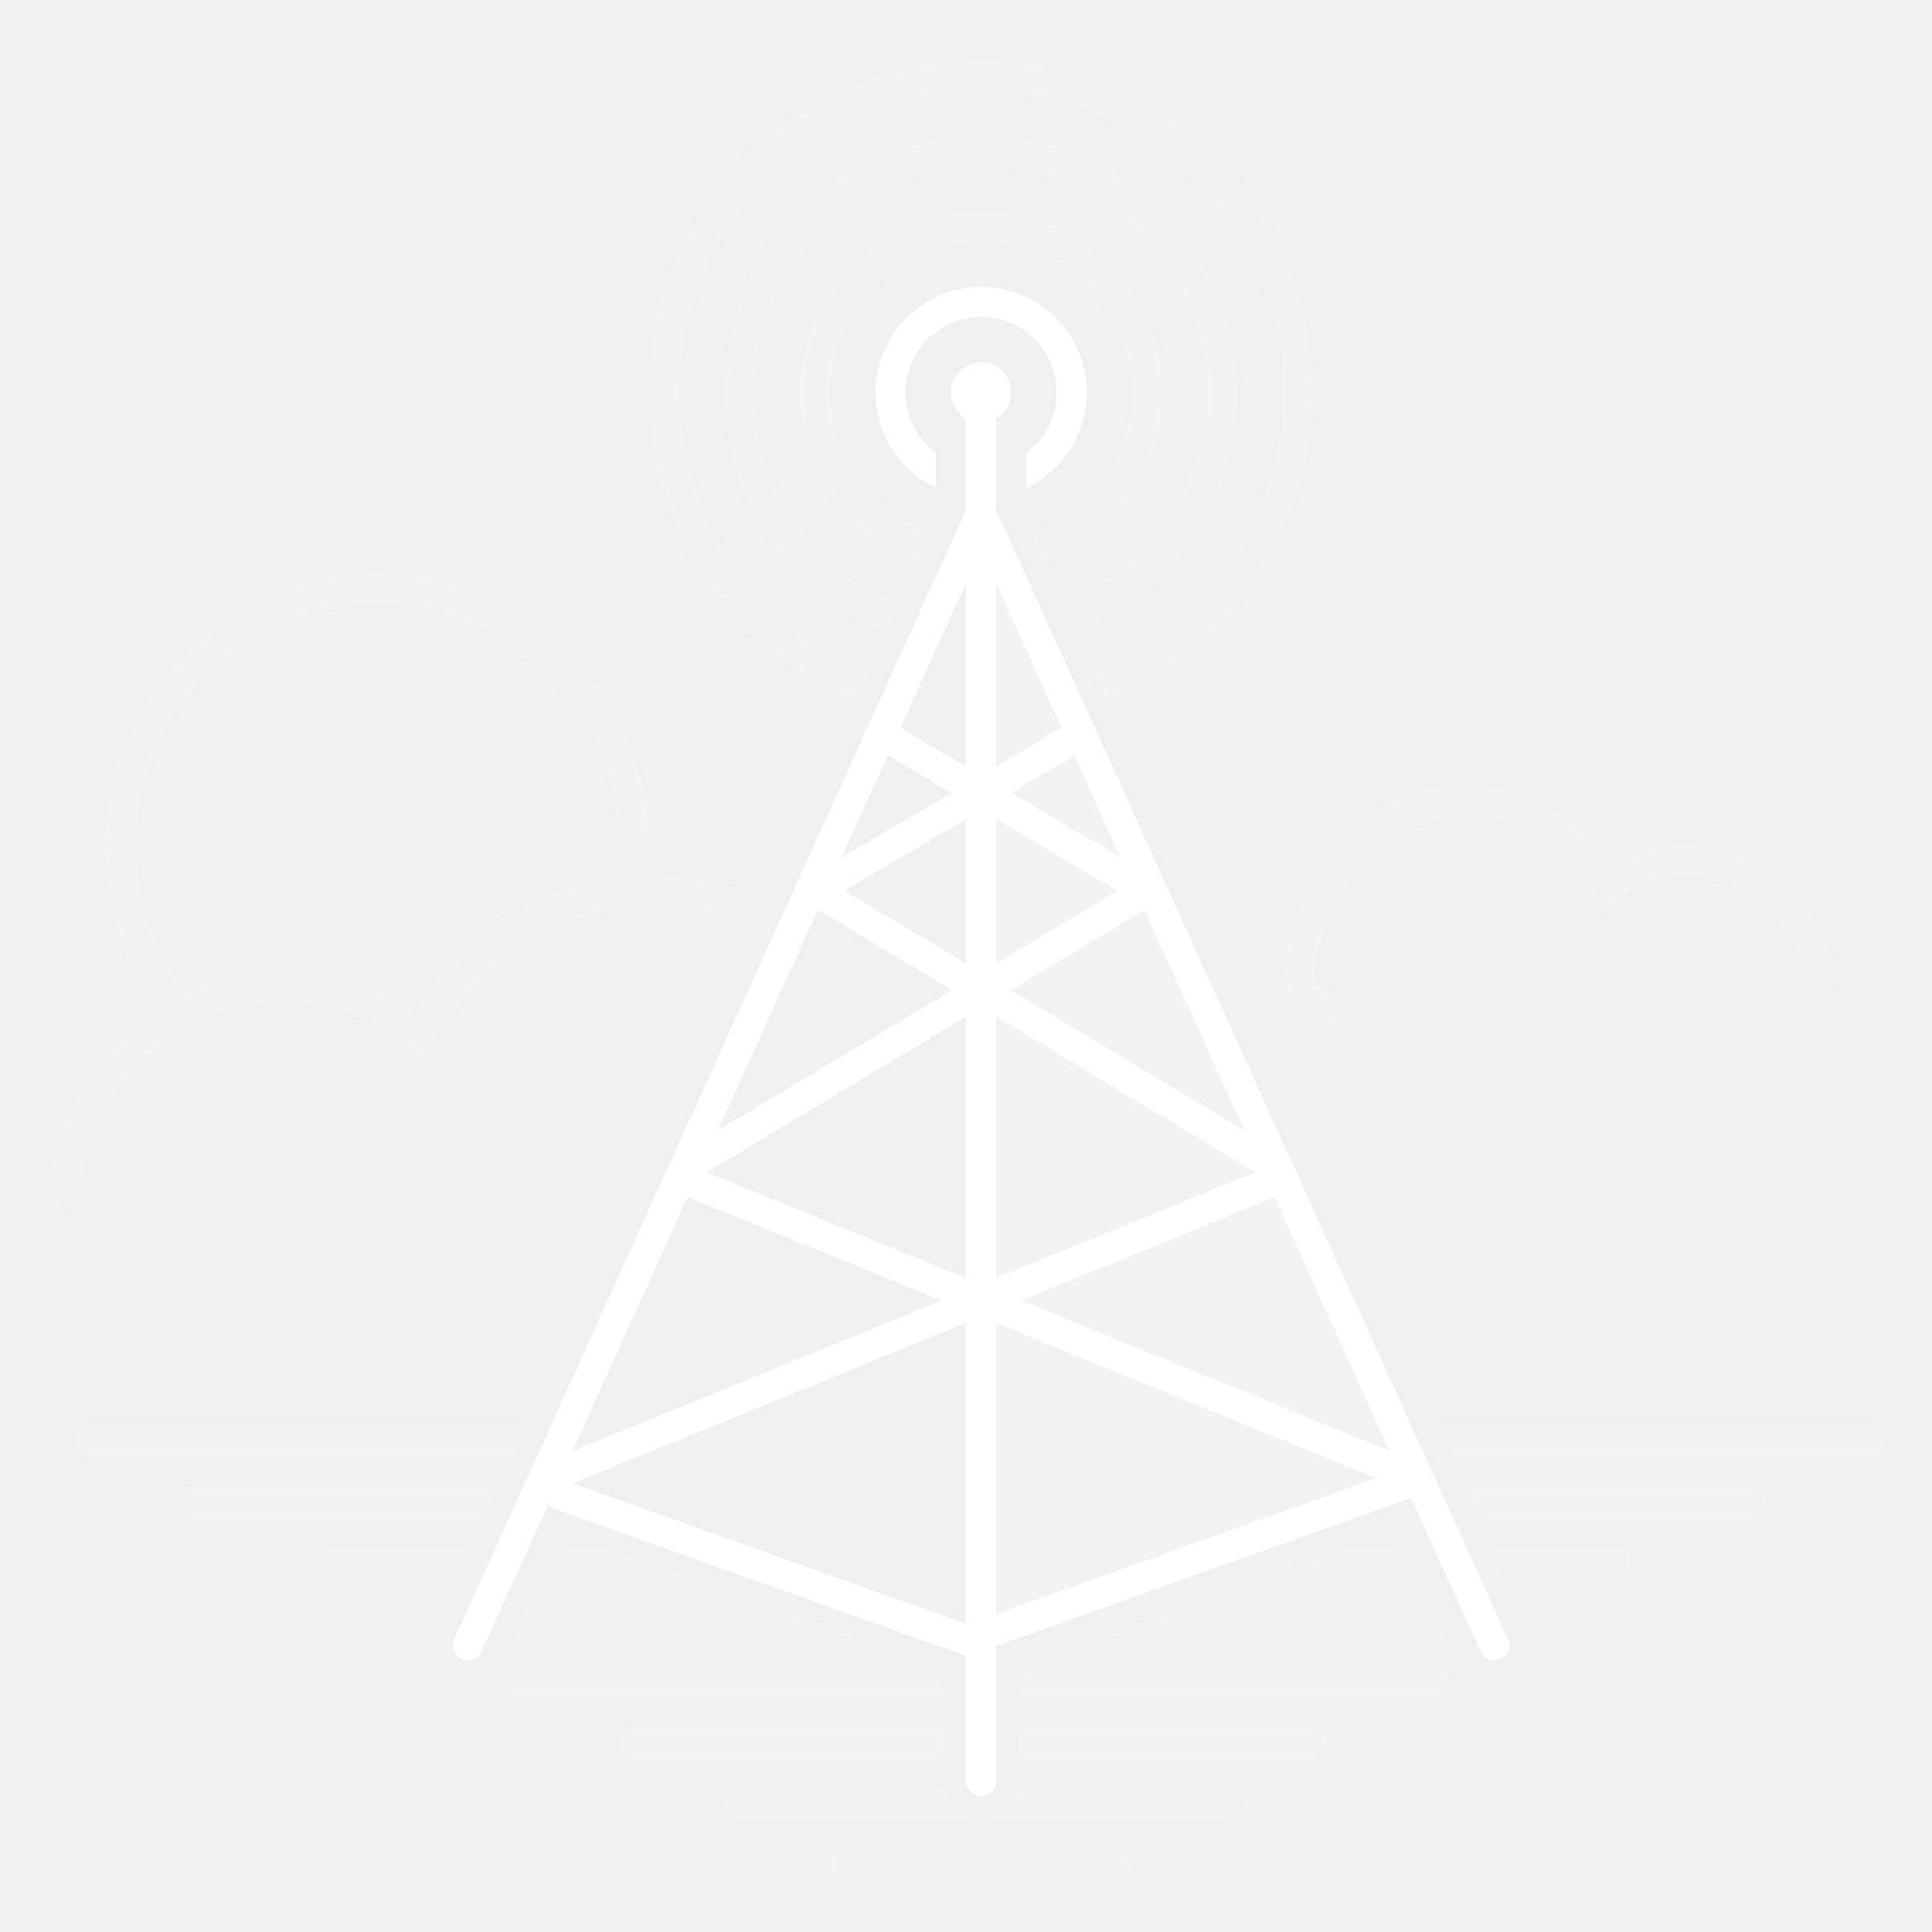
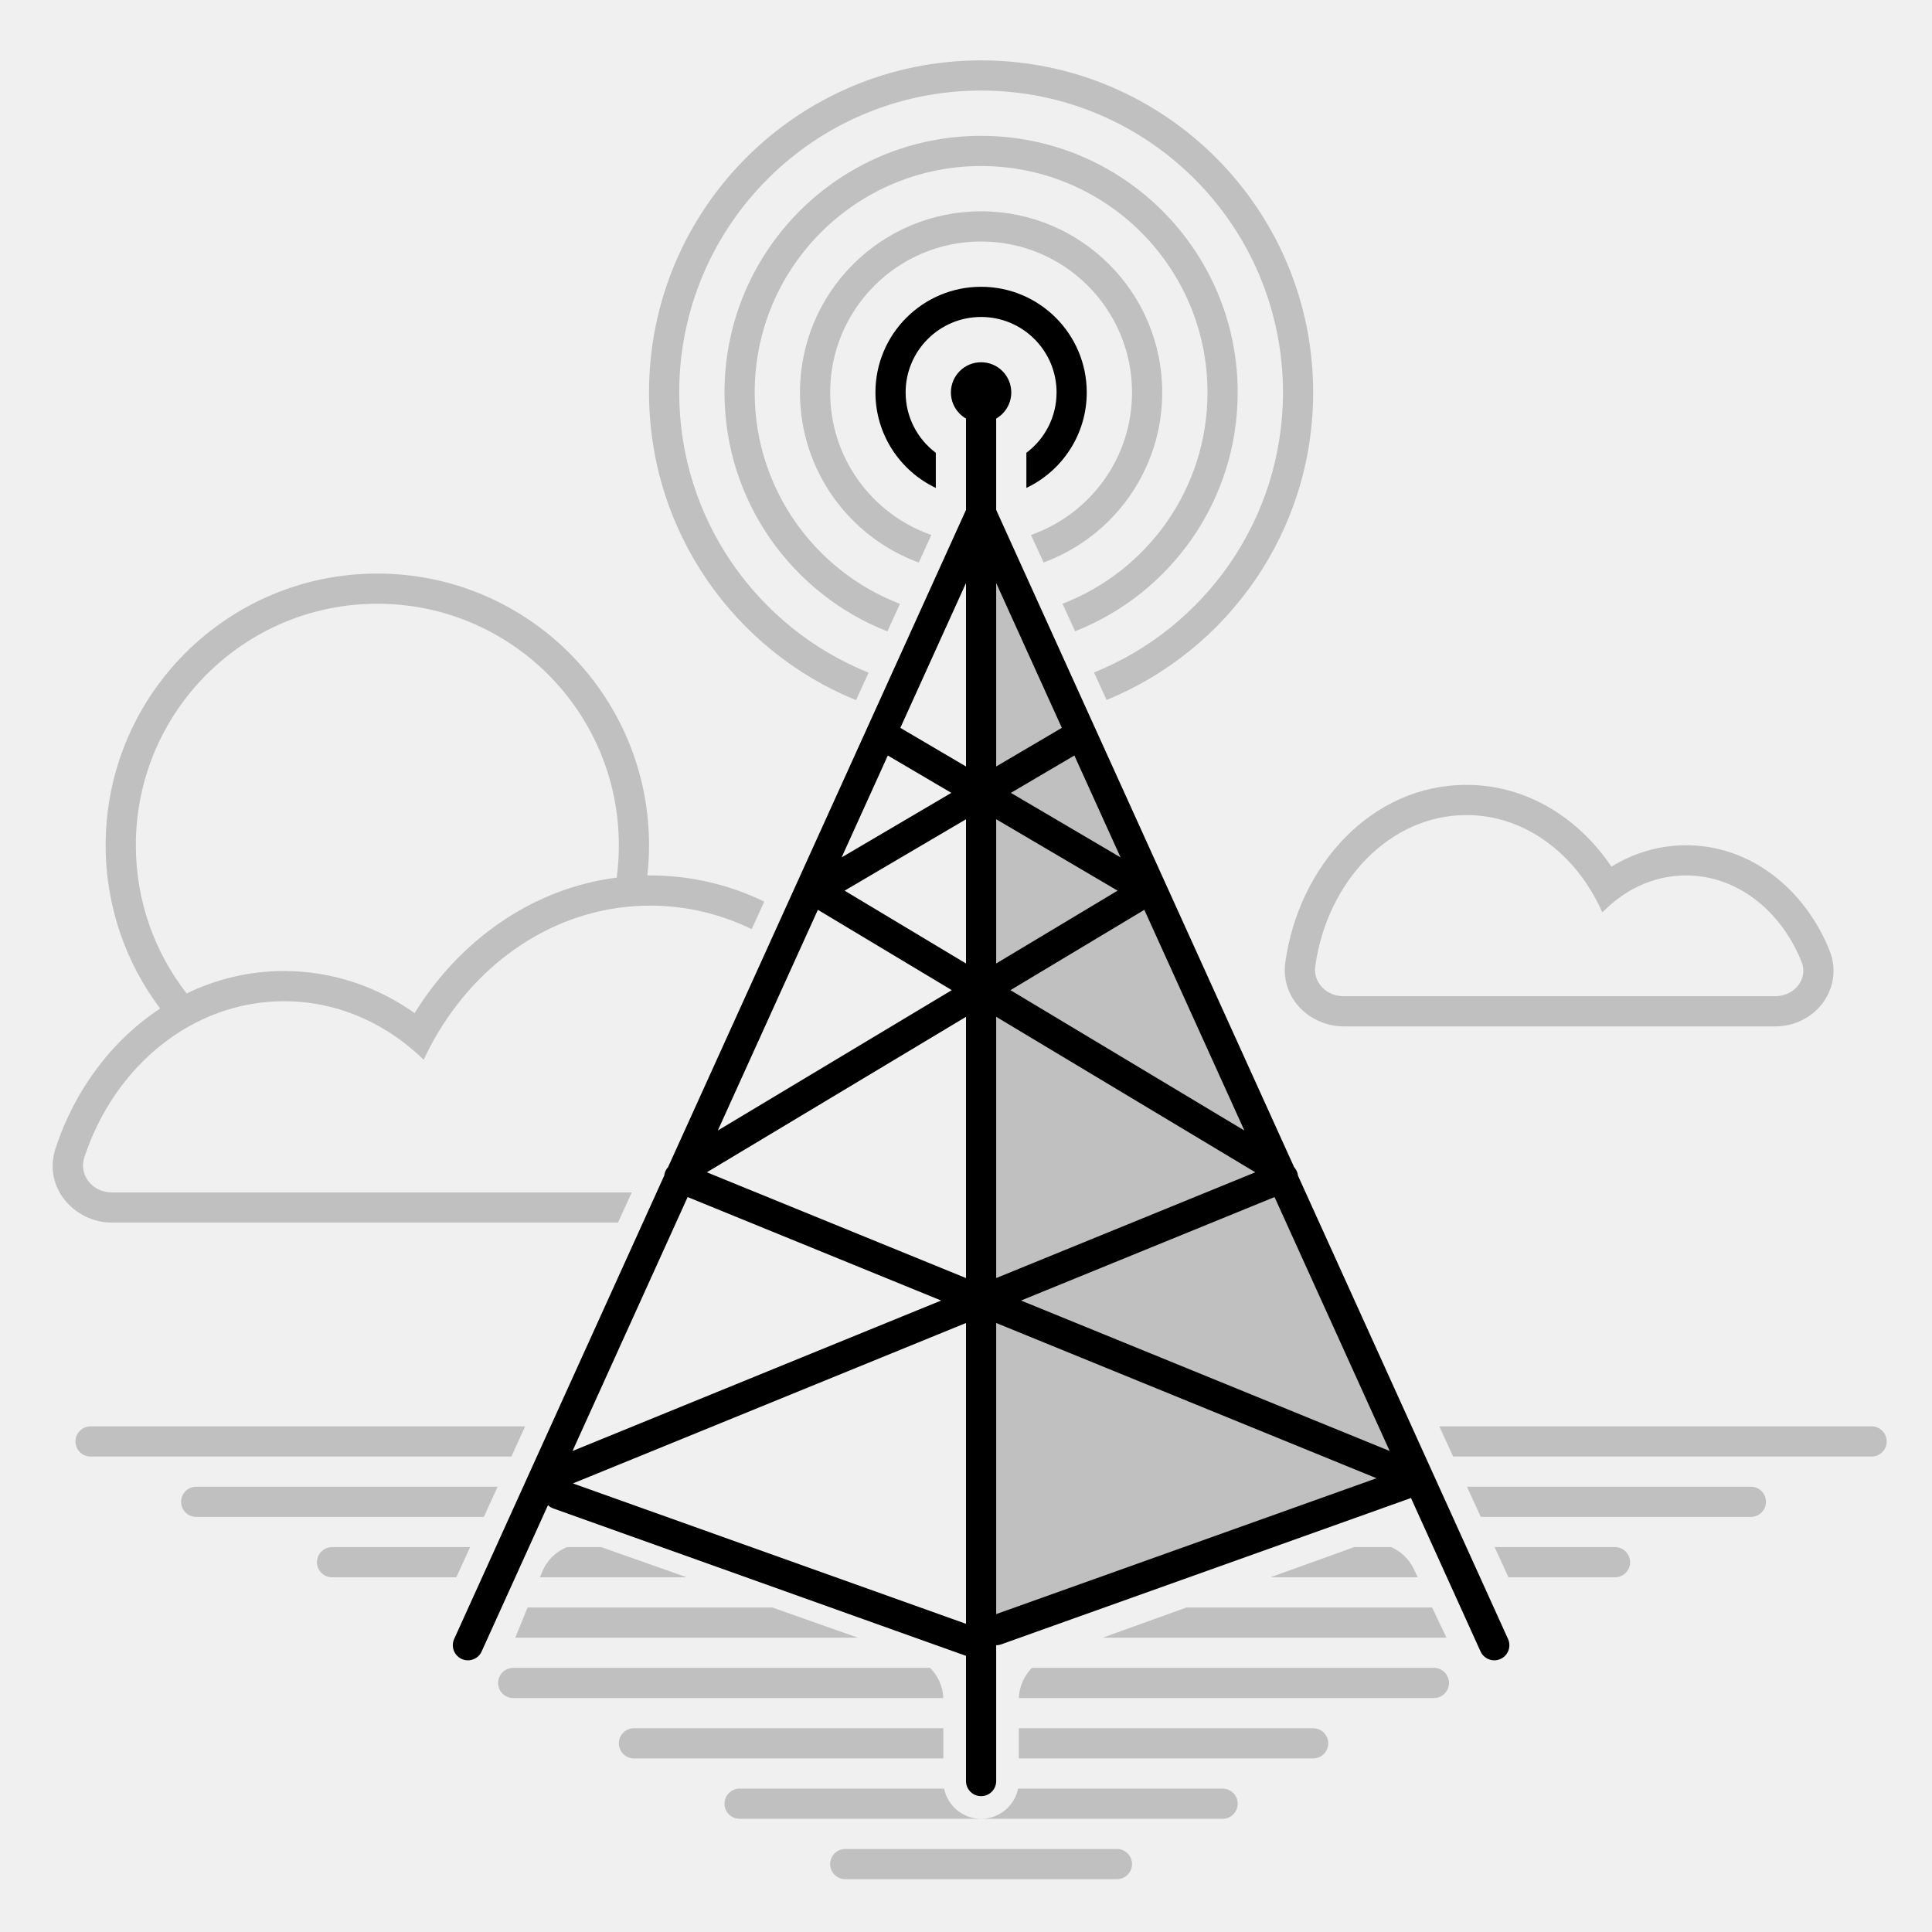
<svg xmlns="http://www.w3.org/2000/svg" viewBox="0 0 128 128">
  <g fill="none" fill-rule="evenodd">
-     <path fill="#FFF" d="M56.716,46.387 C48.672,43.115 43,35.22 43,26 C43,13.85 52.85,4 65,4 C77.15,4 87,13.85 87,26 C87,35.209 81.343,43.096 73.314,46.375 L72.48,44.554 C79.82,41.593 85,34.401 85,26 C85,14.954 76.046,6 65,6 C53.954,6 45,14.954 45,26 C45,34.411 50.192,41.609 57.546,44.565 L56.716,46.387 Z M50.634,59.733 C48.333,58.621 45.782,58 43.077,58 C43.014,58 42.952,58 42.89,58.001 C42.963,57.344 43,56.676 43,56 C43,46.059 34.941,38 25,38 C15.059,38 7,46.059 7,56 C7,60.06 8.344,63.806 10.612,66.817 C7.411,68.923 4.953,72.21 3.688,76.055 C2.807,78.733 5.002,81 7.394,81 L40.943,81 L41.854,79 L7.394,79 C6.147,79 5.198,77.865 5.587,76.68 C7.575,70.64 12.75,66.333 18.82,66.333 C21.649,66.333 24.283,67.268 26.491,68.878 C27.045,69.282 27.572,69.728 28.069,70.213 C28.363,69.581 28.688,68.969 29.041,68.382 C32.082,63.325 37.234,60 43.077,60 C45.467,60 47.741,60.556 49.802,61.559 L50.634,59.733 Z M34.791,94.5 L6,94.5 C5.448,94.5 5,94.948 5,95.5 C5,96.052 5.448,96.5 6,96.5 L33.88,96.5 L34.791,94.5 Z M32.968,98.5 L13,98.5 C12.448,98.5 12,98.948 12,99.5 C12,100.052 12.448,100.5 13,100.5 L32.057,100.5 L32.968,98.5 Z M98.106,100.5 L97.19,98.5 L116,98.5 C116.552,98.5 117,98.948 117,99.5 C117,100.052 116.552,100.5 116,100.5 L98.106,100.5 Z M89.722,102.5 L92.174,102.5 C92.81,102.781 93.349,103.283 93.668,103.953 L93.929,104.5 L84.167,104.5 L89.722,102.5 Z M37.566,102.5 L39.833,102.5 L45.5,104.5 L35.773,104.5 L35.919,104.144 C36.236,103.368 36.843,102.794 37.566,102.5 Z M31.146,102.5 L22,102.5 C21.448,102.5 21,102.948 21,103.5 C21,104.052 21.448,104.5 22,104.5 L30.234,104.5 L31.146,102.5 Z M34.136,108.5 L56.833,108.5 L51.167,106.5 L34.955,106.5 L34.136,108.5 Z M78.611,106.5 L73.056,108.5 L95.833,108.5 L94.881,106.5 L78.611,106.5 Z M99.939,104.5 L107,104.5 C107.552,104.5 108,104.052 108,103.5 C108,102.948 107.552,102.5 107,102.5 L99.023,102.5 L99.939,104.5 Z M61.62,110.5 L34,110.5 C33.448,110.5 33,110.948 33,111.5 C33,112.052 33.448,112.5 34,112.5 L62.498,112.5 C62.466,111.733 62.144,111.023 61.62,110.5 Z M67.502,112.5 C67.529,111.734 67.847,111.025 68.366,110.5 L95,110.5 C95.552,110.5 96,110.948 96,111.5 C96,112.052 95.552,112.5 95,112.5 L67.502,112.5 Z M62.5,114.5 L42,114.5 C41.448,114.5 41,114.948 41,115.5 C41,116.052 41.448,116.5 42,116.5 L62.5,116.5 L62.5,114.5 Z M67.5,116.5 L67.5,114.5 L87,114.5 C87.552,114.5 88,114.948 88,115.5 C88,116.052 87.552,116.5 87,116.5 L67.5,116.5 Z M62.55,118.5 L49,118.5 C48.448,118.5 48,118.948 48,119.5 C48,120.052 48.448,120.5 49,120.5 L65,120.5 L81,120.5 C81.552,120.5 82,120.052 82,119.5 C82,118.948 81.552,118.5 81,118.5 L67.45,118.5 C67.218,119.641 66.21,120.5 65,120.5 C63.791,120.5 62.782,119.641 62.55,118.5 Z M96.274,96.5 L95.358,94.5 L124,94.5 C124.552,94.5 125,94.948 125,95.5 C125,96.052 124.552,96.5 124,96.5 L96.274,96.5 Z M58.792,41.831 C52.474,39.351 48,33.198 48,26 C48,16.611 55.611,9 65,9 C74.389,9 82,16.611 82,26 C82,33.19 77.536,39.338 71.228,41.823 L70.394,40.001 C76.013,37.835 80,32.383 80,26 C80,17.716 73.284,11 65,11 C56.716,11 50,17.716 50,26 C50,32.389 53.995,37.846 59.623,40.008 L58.792,41.831 Z M60.87,37.27 C56.278,35.587 53,31.176 53,26 C53,19.373 58.373,14 65,14 C71.627,14 77,19.373 77,26 C77,31.172 73.728,35.58 69.141,37.266 L68.305,35.441 C72.204,34.076 75,30.365 75,26 C75,20.477 70.523,16 65,16 C59.477,16 55,20.477 55,26 C55,30.368 57.8,34.081 61.703,35.444 L60.87,37.27 Z M56,122.5 C55.448,122.5 55,122.948 55,123.5 C55,124.052 55.448,124.5 56,124.5 L74,124.5 C74.552,124.5 75,124.052 75,123.5 C75,122.948 74.552,122.5 74,122.5 L56,122.5 Z M9,56 C9,59.701 10.257,63.108 12.366,65.819 C14.33,64.867 16.509,64.333 18.82,64.333 C22.021,64.333 24.986,65.366 27.47,67.119 C30.455,62.299 35.25,58.866 40.858,58.142 C40.952,57.441 41,56.726 41,56 C41,47.163 33.837,40 25,40 C16.163,40 9,47.163 9,56 Z M89,68 L117.627,68 C118.854,68 119.984,67.441 120.702,66.528 C121.442,65.587 121.732,64.268 121.213,62.975 C119.623,59.013 116.078,56 111.708,56 C109.899,56 108.218,56.524 106.762,57.419 C104.589,54.196 101.158,52 97.154,52 C90.871,52 86.064,57.335 85.159,63.725 C84.807,66.214 86.88,68 89,68 Z M111.708,58 C110.282,58 108.939,58.416 107.761,59.152 C107.184,59.512 106.647,59.949 106.159,60.45 C105.874,59.806 105.541,59.196 105.166,58.627 C103.308,55.811 100.41,54 97.154,54 C92.121,54 87.943,58.328 87.14,64.006 C86.985,65.099 87.895,66 89,66 L117.627,66 C118.867,66 119.819,64.871 119.357,63.72 C118,60.338 115.085,58 111.708,58 Z" opacity=".2" />
-     <path stroke="#FFF" stroke-linecap="round" stroke-width="2" d="M65 34L31 109M65 34L99 109M65 34L65 118M46 77L76 59M59 49L76 59M94 98L45 78M94 98L66 108M37 99L65 109M84 77L54 59M71 49L54 59M36 98L85 78" />
-     <path fill="#FFF" d="M65,28 C66.105,28 67,27.105 67,26 C67,24.895 66.105,24 65,24 C63.895,24 63,24.895 63,26 C63,27.105 63.895,28 65,28 Z" />
-     <path fill="#FFF" d="M68,32.326 C70.365,31.203 72,28.792 72,26 C72,22.134 68.866,19 65,19 C61.134,19 58,22.134 58,26 C58,28.792 59.635,31.203 62,32.326 L62,30 C60.786,29.088 60,27.636 60,26 C60,23.239 62.239,21 65,21 C67.761,21 70,23.239 70,26 C70,27.636 69.214,29.088 68,30 L68,32.326 Z" />
-     <polygon fill="#FFF" points="65 108 65.5 35 93.5 97.5" opacity=".2" />
-     <rect width="2" height="9" x="64" y="26" fill="#FFF" />
+     <path fill="currentColor" d="M56.716,46.387 C48.672,43.115 43,35.22 43,26 C43,13.85 52.85,4 65,4 C77.15,4 87,13.85 87,26 C87,35.209 81.343,43.096 73.314,46.375 L72.48,44.554 C79.82,41.593 85,34.401 85,26 C85,14.954 76.046,6 65,6 C53.954,6 45,14.954 45,26 C45,34.411 50.192,41.609 57.546,44.565 L56.716,46.387 Z M50.634,59.733 C48.333,58.621 45.782,58 43.077,58 C43.014,58 42.952,58 42.89,58.001 C42.963,57.344 43,56.676 43,56 C43,46.059 34.941,38 25,38 C15.059,38 7,46.059 7,56 C7,60.06 8.344,63.806 10.612,66.817 C7.411,68.923 4.953,72.21 3.688,76.055 C2.807,78.733 5.002,81 7.394,81 L40.943,81 L41.854,79 L7.394,79 C6.147,79 5.198,77.865 5.587,76.68 C7.575,70.64 12.75,66.333 18.82,66.333 C21.649,66.333 24.283,67.268 26.491,68.878 C27.045,69.282 27.572,69.728 28.069,70.213 C28.363,69.581 28.688,68.969 29.041,68.382 C32.082,63.325 37.234,60 43.077,60 C45.467,60 47.741,60.556 49.802,61.559 L50.634,59.733 Z M34.791,94.5 L6,94.5 C5.448,94.5 5,94.948 5,95.5 C5,96.052 5.448,96.5 6,96.5 L33.88,96.5 L34.791,94.5 Z M32.968,98.5 L13,98.5 C12.448,98.5 12,98.948 12,99.5 C12,100.052 12.448,100.5 13,100.5 L32.057,100.5 L32.968,98.5 Z M98.106,100.5 L97.19,98.5 L116,98.5 C116.552,98.5 117,98.948 117,99.5 C117,100.052 116.552,100.5 116,100.5 L98.106,100.5 Z M89.722,102.5 L92.174,102.5 C92.81,102.781 93.349,103.283 93.668,103.953 L93.929,104.5 L84.167,104.5 L89.722,102.5 Z M37.566,102.5 L39.833,102.5 L45.5,104.5 L35.773,104.5 L35.919,104.144 C36.236,103.368 36.843,102.794 37.566,102.5 Z M31.146,102.5 L22,102.5 C21.448,102.5 21,102.948 21,103.5 C21,104.052 21.448,104.5 22,104.5 L30.234,104.5 L31.146,102.5 Z M34.136,108.5 L56.833,108.5 L51.167,106.5 L34.955,106.5 L34.136,108.5 Z M78.611,106.5 L73.056,108.5 L95.833,108.5 L94.881,106.5 L78.611,106.5 Z M99.939,104.5 L107,104.5 C107.552,104.5 108,104.052 108,103.5 C108,102.948 107.552,102.5 107,102.5 L99.023,102.5 L99.939,104.5 Z M61.62,110.5 L34,110.5 C33.448,110.5 33,110.948 33,111.5 C33,112.052 33.448,112.5 34,112.5 L62.498,112.5 C62.466,111.733 62.144,111.023 61.62,110.5 Z M67.502,112.5 C67.529,111.734 67.847,111.025 68.366,110.5 L95,110.5 C95.552,110.5 96,110.948 96,111.5 C96,112.052 95.552,112.5 95,112.5 L67.502,112.5 Z M62.5,114.5 L42,114.5 C41.448,114.5 41,114.948 41,115.5 C41,116.052 41.448,116.5 42,116.5 L62.5,116.5 L62.5,114.5 Z M67.5,116.5 L67.5,114.5 L87,114.5 C87.552,114.5 88,114.948 88,115.5 C88,116.052 87.552,116.5 87,116.5 L67.5,116.5 Z M62.55,118.5 L49,118.5 C48.448,118.5 48,118.948 48,119.5 C48,120.052 48.448,120.5 49,120.5 L65,120.5 L81,120.5 C81.552,120.5 82,120.052 82,119.5 C82,118.948 81.552,118.5 81,118.5 L67.45,118.5 C67.218,119.641 66.21,120.5 65,120.5 C63.791,120.5 62.782,119.641 62.55,118.5 Z M96.274,96.5 L95.358,94.5 L124,94.5 C124.552,94.5 125,94.948 125,95.5 C125,96.052 124.552,96.5 124,96.5 L96.274,96.5 Z M58.792,41.831 C52.474,39.351 48,33.198 48,26 C48,16.611 55.611,9 65,9 C74.389,9 82,16.611 82,26 C82,33.19 77.536,39.338 71.228,41.823 L70.394,40.001 C76.013,37.835 80,32.383 80,26 C80,17.716 73.284,11 65,11 C56.716,11 50,17.716 50,26 C50,32.389 53.995,37.846 59.623,40.008 L58.792,41.831 Z M60.87,37.27 C56.278,35.587 53,31.176 53,26 C53,19.373 58.373,14 65,14 C71.627,14 77,19.373 77,26 C77,31.172 73.728,35.58 69.141,37.266 L68.305,35.441 C72.204,34.076 75,30.365 75,26 C75,20.477 70.523,16 65,16 C59.477,16 55,20.477 55,26 C55,30.368 57.8,34.081 61.703,35.444 L60.87,37.27 Z M56,122.5 C55.448,122.5 55,122.948 55,123.5 C55,124.052 55.448,124.5 56,124.5 L74,124.5 C74.552,124.5 75,124.052 75,123.5 C75,122.948 74.552,122.5 74,122.5 L56,122.5 Z M9,56 C9,59.701 10.257,63.108 12.366,65.819 C14.33,64.867 16.509,64.333 18.82,64.333 C22.021,64.333 24.986,65.366 27.47,67.119 C30.455,62.299 35.25,58.866 40.858,58.142 C40.952,57.441 41,56.726 41,56 C41,47.163 33.837,40 25,40 C16.163,40 9,47.163 9,56 Z M89,68 L117.627,68 C118.854,68 119.984,67.441 120.702,66.528 C121.442,65.587 121.732,64.268 121.213,62.975 C119.623,59.013 116.078,56 111.708,56 C109.899,56 108.218,56.524 106.762,57.419 C104.589,54.196 101.158,52 97.154,52 C90.871,52 86.064,57.335 85.159,63.725 C84.807,66.214 86.88,68 89,68 Z M111.708,58 C110.282,58 108.939,58.416 107.761,59.152 C107.184,59.512 106.647,59.949 106.159,60.45 C105.874,59.806 105.541,59.196 105.166,58.627 C103.308,55.811 100.41,54 97.154,54 C92.121,54 87.943,58.328 87.14,64.006 C86.985,65.099 87.895,66 89,66 L117.627,66 C118.867,66 119.819,64.871 119.357,63.72 C118,60.338 115.085,58 111.708,58 Z" opacity=".2" />
+     <path stroke="currentColor" stroke-linecap="round" stroke-width="2" d="M65 34L31 109M65 34L99 109M65 34L65 118M46 77L76 59M59 49L76 59M94 98L45 78M94 98L66 108M37 99L65 109M84 77L54 59M71 49L54 59M36 98L85 78" />
+     <path fill="currentColor" d="M65,28 C66.105,28 67,27.105 67,26 C67,24.895 66.105,24 65,24 C63.895,24 63,24.895 63,26 C63,27.105 63.895,28 65,28 Z" />
+     <path fill="currentColor" d="M68,32.326 C70.365,31.203 72,28.792 72,26 C72,22.134 68.866,19 65,19 C61.134,19 58,22.134 58,26 C58,28.792 59.635,31.203 62,32.326 L62,30 C60.786,29.088 60,27.636 60,26 C60,23.239 62.239,21 65,21 C67.761,21 70,23.239 70,26 C70,27.636 69.214,29.088 68,30 L68,32.326 Z" />
+     <polygon fill="currentColor" points="65 108 65.5 35 93.5 97.5" opacity=".2" />
+     <rect width="2" height="9" x="64" y="26" fill="currentColor" />
  </g>
</svg>
